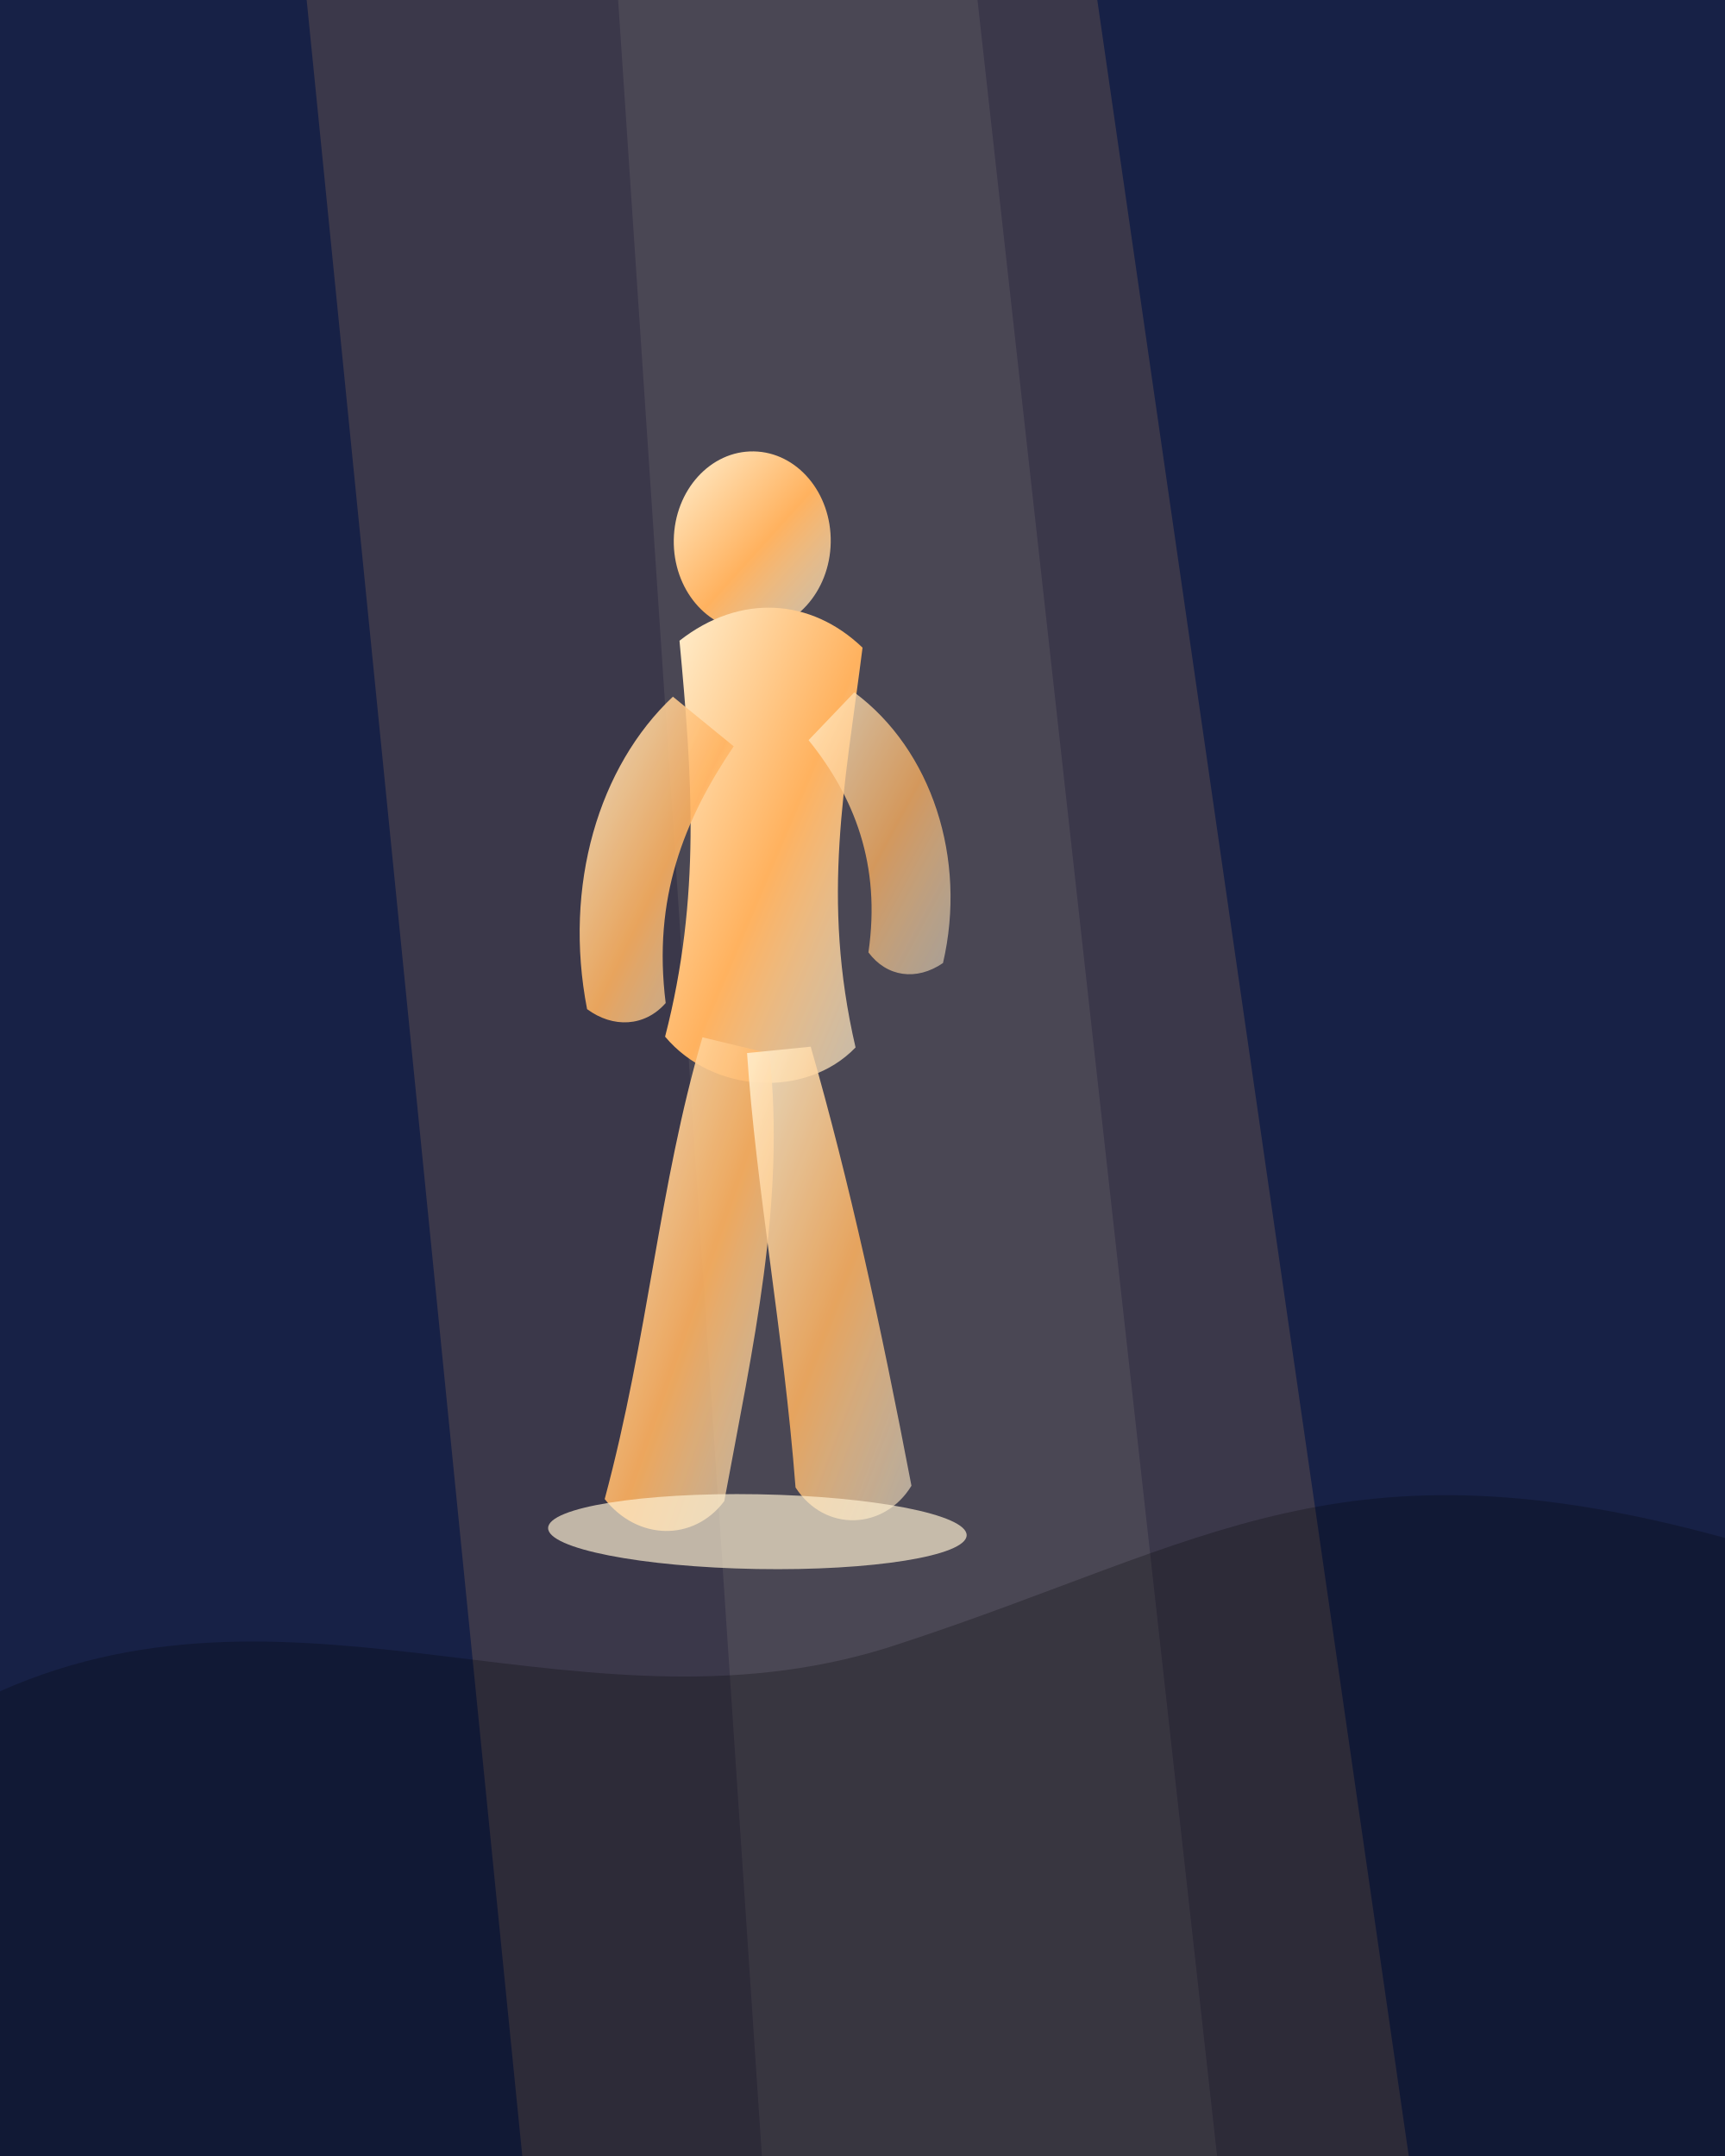
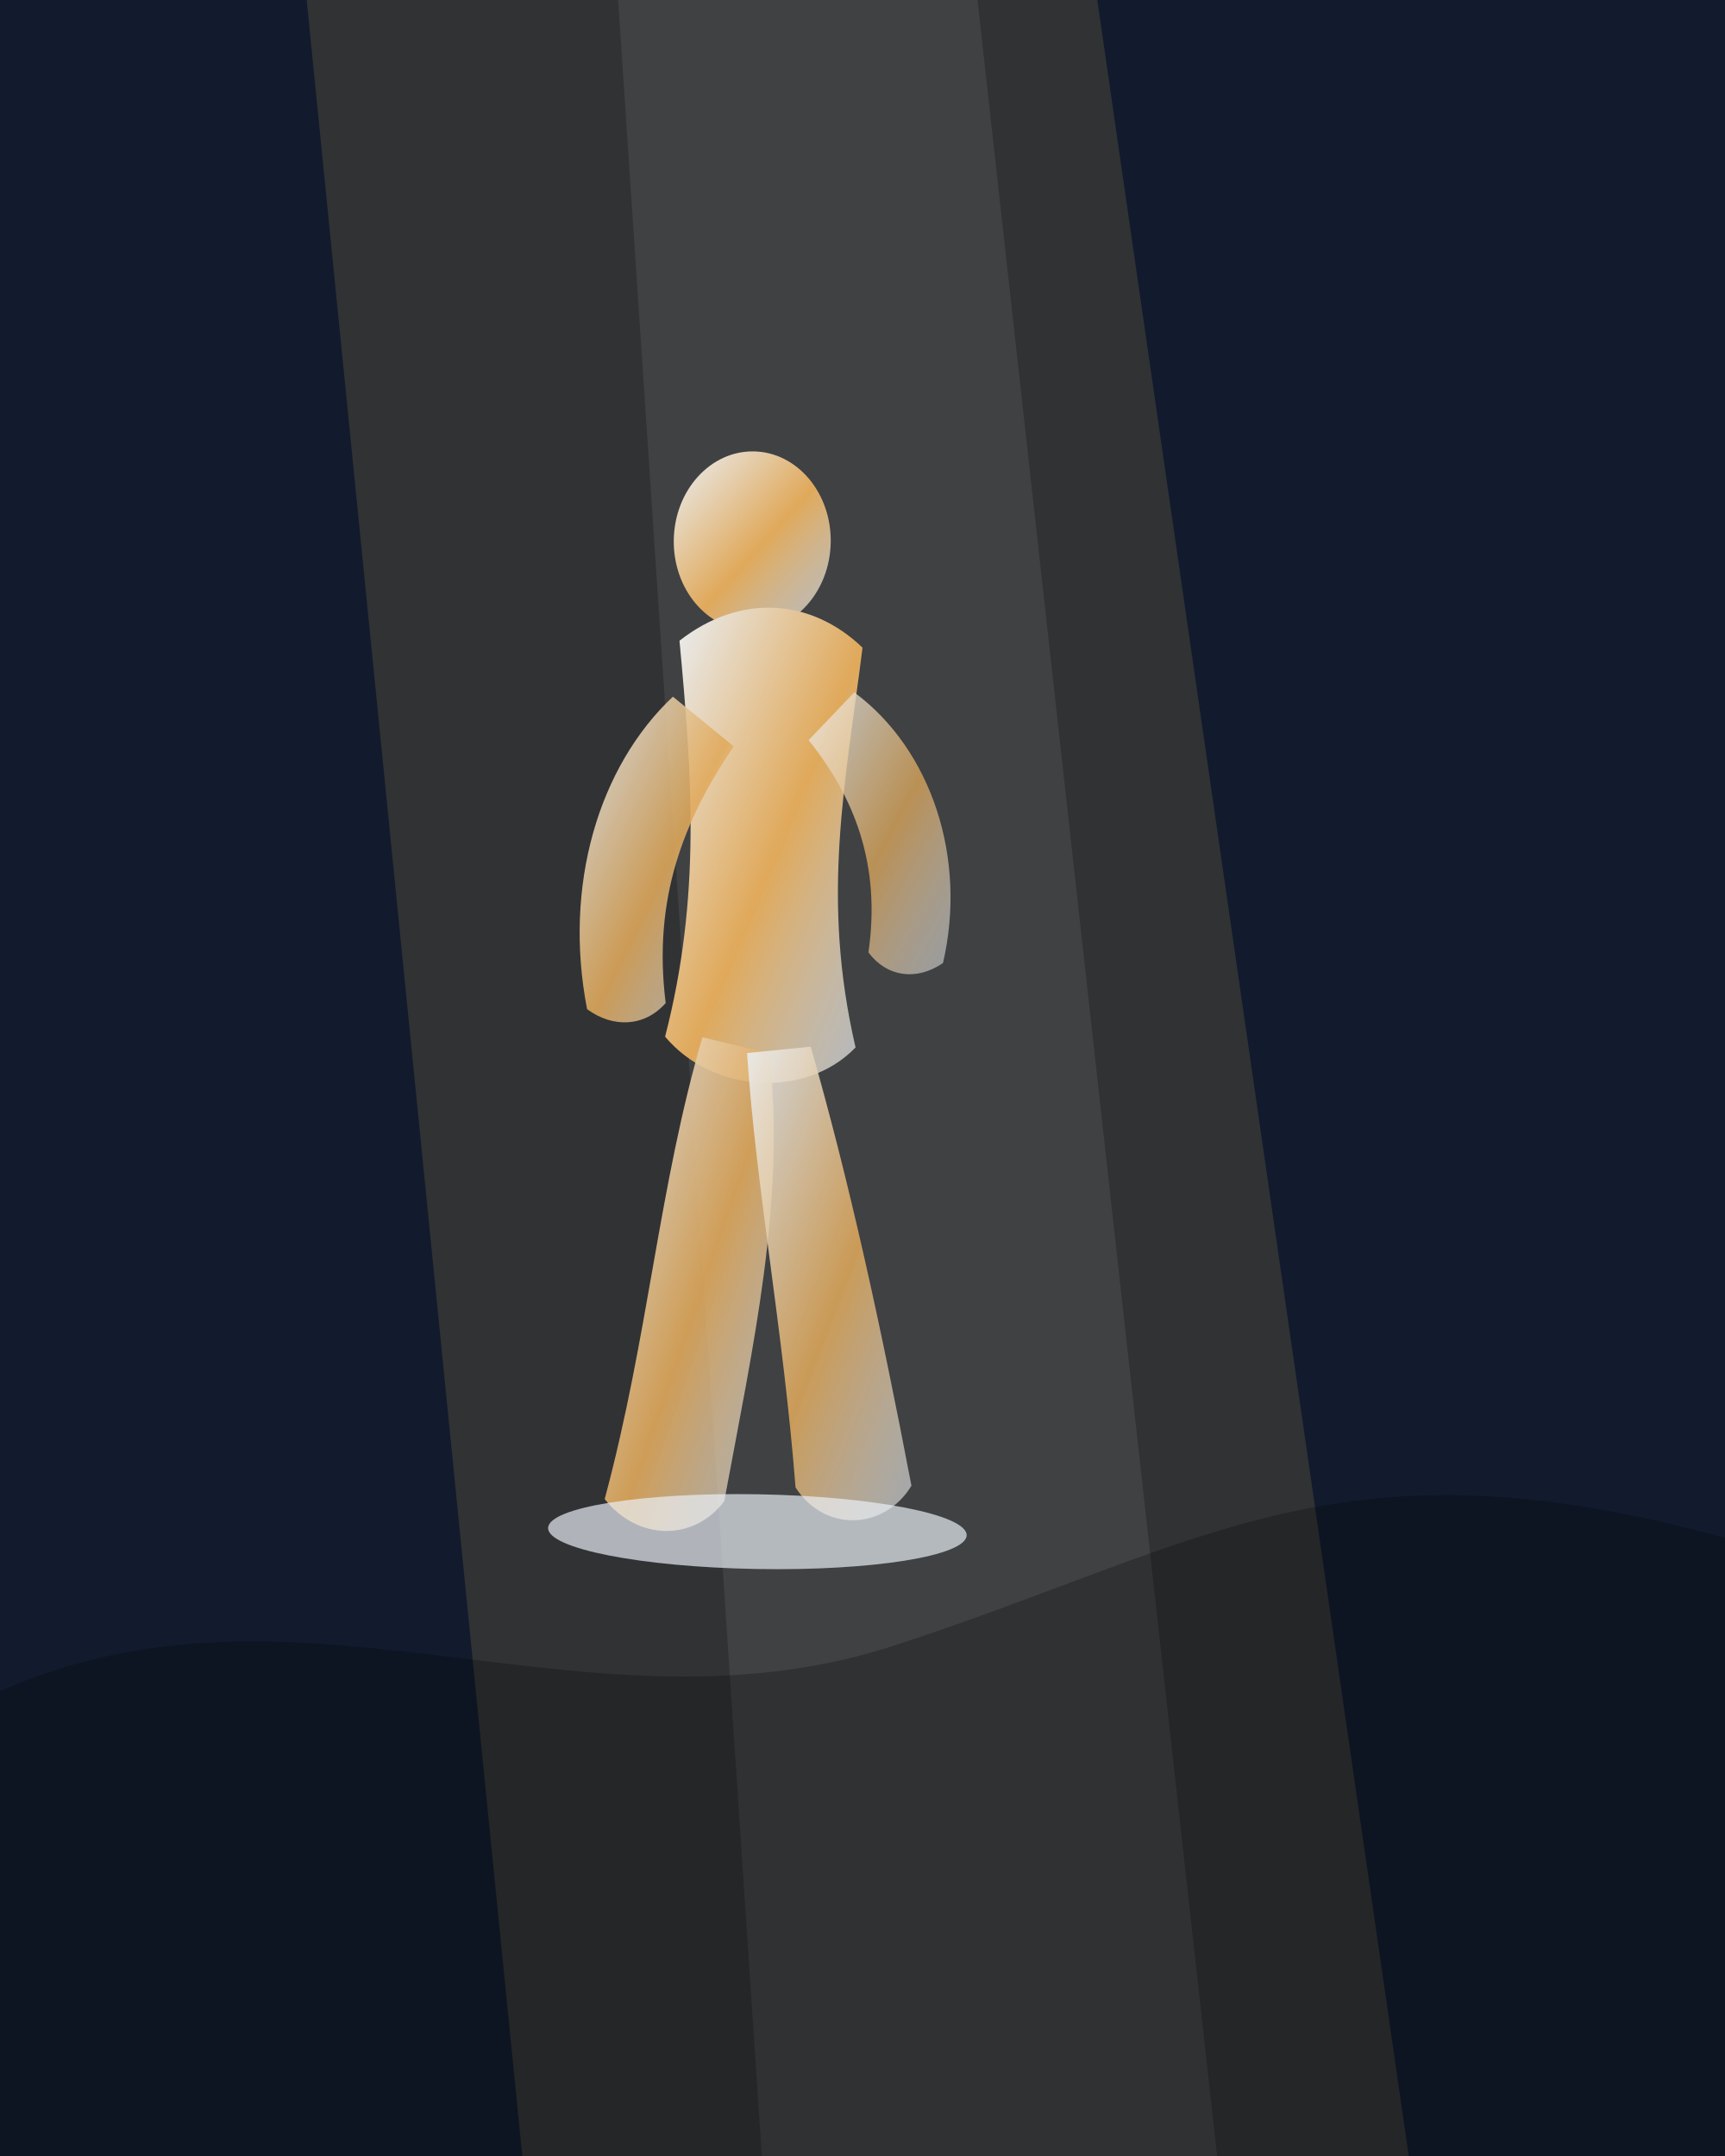
<svg xmlns="http://www.w3.org/2000/svg" viewBox="0 0 720 900" role="img" aria-labelledby="title desc">
  <defs>
    <radialGradient id="halo" cx="50%" cy="28%" r="45%">
-       <stop offset="0" stop-color="#ffb25f" stop-opacity=".82" />
-       <stop offset=".36" stop-color="#ffb25f" stop-opacity=".22" />
-       <stop offset="1" stop-color="#0b1028" stop-opacity="0" />
+       <stop offset="0" stop-color="#E0A95B" stop-opacity=".82" />
+       <stop offset=".36" stop-color="#E0A95B" stop-opacity=".22" />
+       <stop offset="1" stop-color="#0B1220" stop-opacity="0" />
    </radialGradient>
    <linearGradient id="figure" x1="0" y1="0" x2="1" y2="1">
-       <stop offset="0" stop-color="#fff0d1" />
-       <stop offset=".54" stop-color="#ffb25f" />
-       <stop offset="1" stop-color="#fff0d1" stop-opacity=".68" />
+       <stop offset="0" stop-color="#EAF0F7" />
+       <stop offset=".54" stop-color="#E0A95B" />
+       <stop offset="1" stop-color="#EAF0F7" stop-opacity=".68" />
    </linearGradient>
    <filter id="soft">
      <feGaussianBlur stdDeviation="14" />
    </filter>
  </defs>
-   <rect width="720" height="900" fill="#0b1028" />
-   <rect width="720" height="900" fill="#293c77" opacity=".38" />
-   <path d="M128 0 L458 0 L588 900 L218 900 Z" fill="#ffb25f" opacity=".16" />
-   <path d="M258 0 L408 0 L508 900 L318 900 Z" fill="#fff0d1" opacity=".08" />
+   <rect width="720" height="900" fill="#0B1220" />
+   <rect width="720" height="900" fill="#1B2942" opacity=".38" />
+   <path d="M128 0 L458 0 L588 900 L218 900 Z" fill="#E0A95B" opacity=".16" />
+   <path d="M258 0 L408 0 L508 900 L318 900 Z" fill="#EAF0F7" opacity=".08" />
  <path d="M0 706 C126 650 246 730 376 686 C504 644 560 598 720 642 L720 900 L0 900 Z" fill="#000" opacity=".24" />
  <g transform="translate(218 192) rotate(1 120 260) scale(0.78)">
    <ellipse cx="118" cy="44" rx="42" ry="48" fill="url(#figure)" />
    <path d="M80 98 C112 72 150 74 178 100 C170 174 158 234 178 314 C152 342 102 340 76 310 C94 235 88 170 80 98Z" fill="url(#figure)" />
    <path d="M77 128 C38 166 20 230 34 296 C48 306 65 305 76 292 C68 236 84 194 110 154Z" fill="url(#figure)" opacity=".88" />
    <path d="M174 124 C216 154 236 212 224 268 C210 278 194 276 184 263 C190 216 175 180 150 150Z" fill="url(#figure)" opacity=".76" />
    <path d="M96 310 C74 390 70 470 48 558 C66 580 96 580 112 558 C126 474 142 398 132 318Z" fill="url(#figure)" opacity=".9" />
    <path d="M154 314 C176 386 194 462 212 548 C198 572 166 574 150 550 C142 466 126 390 120 318Z" fill="url(#figure)" opacity=".86" />
-     <ellipse cx="130" cy="574" rx="112" ry="20" fill="#fff0d1" opacity=".68" />
+     <ellipse cx="130" cy="574" rx="112" ry="20" fill="#EAF0F7" opacity=".68" />
  </g>
</svg>
